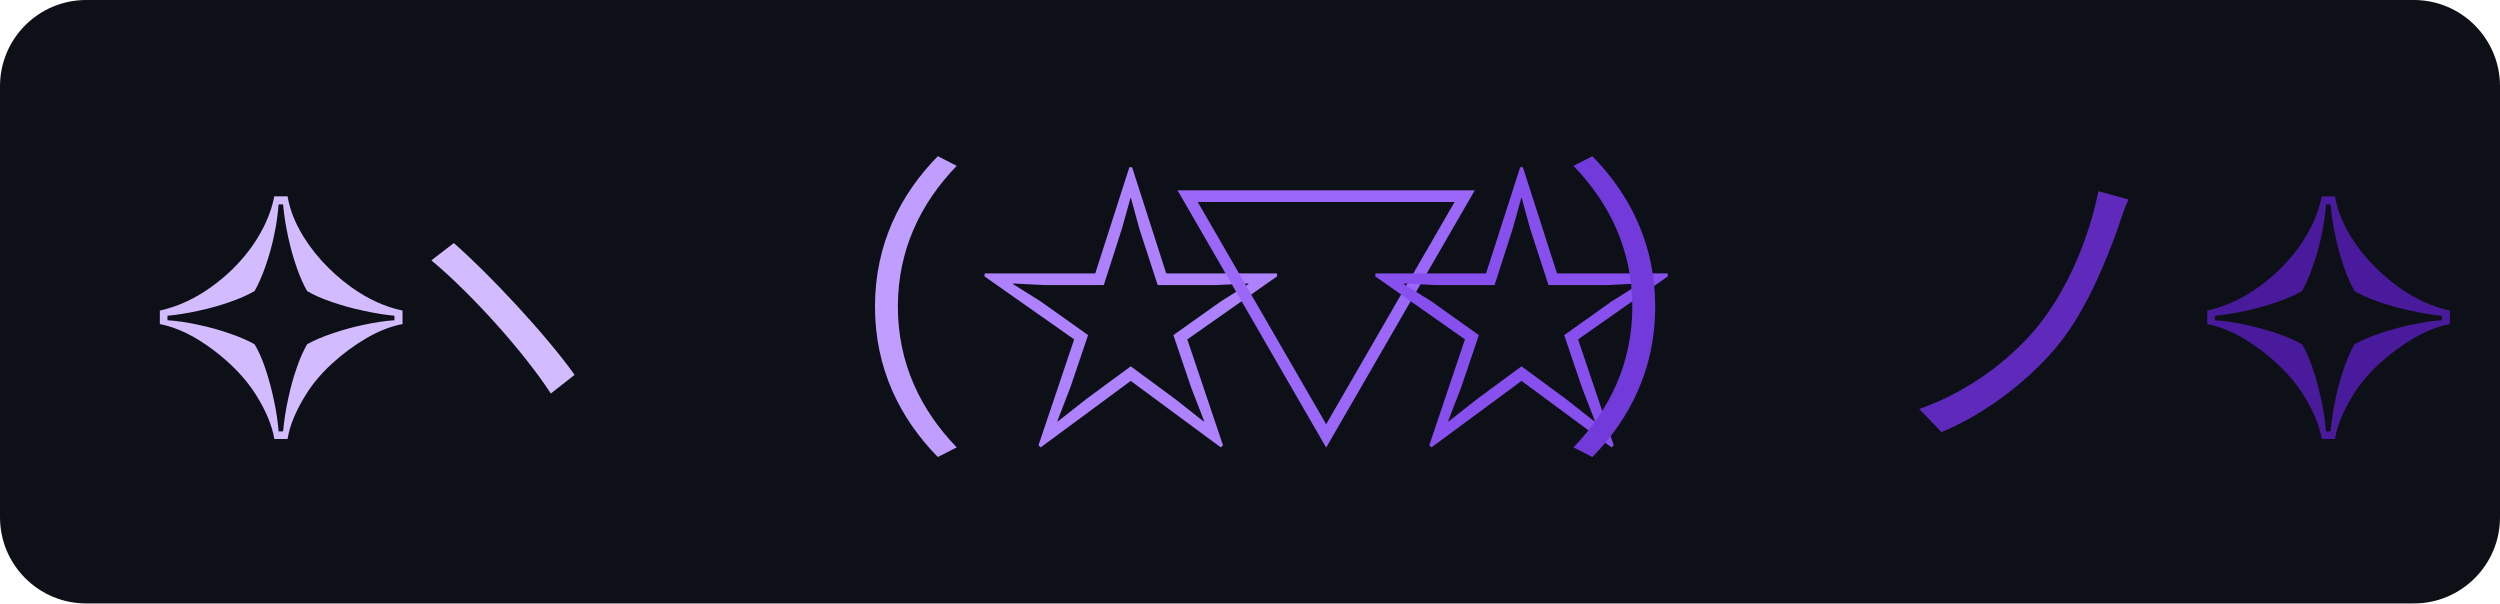
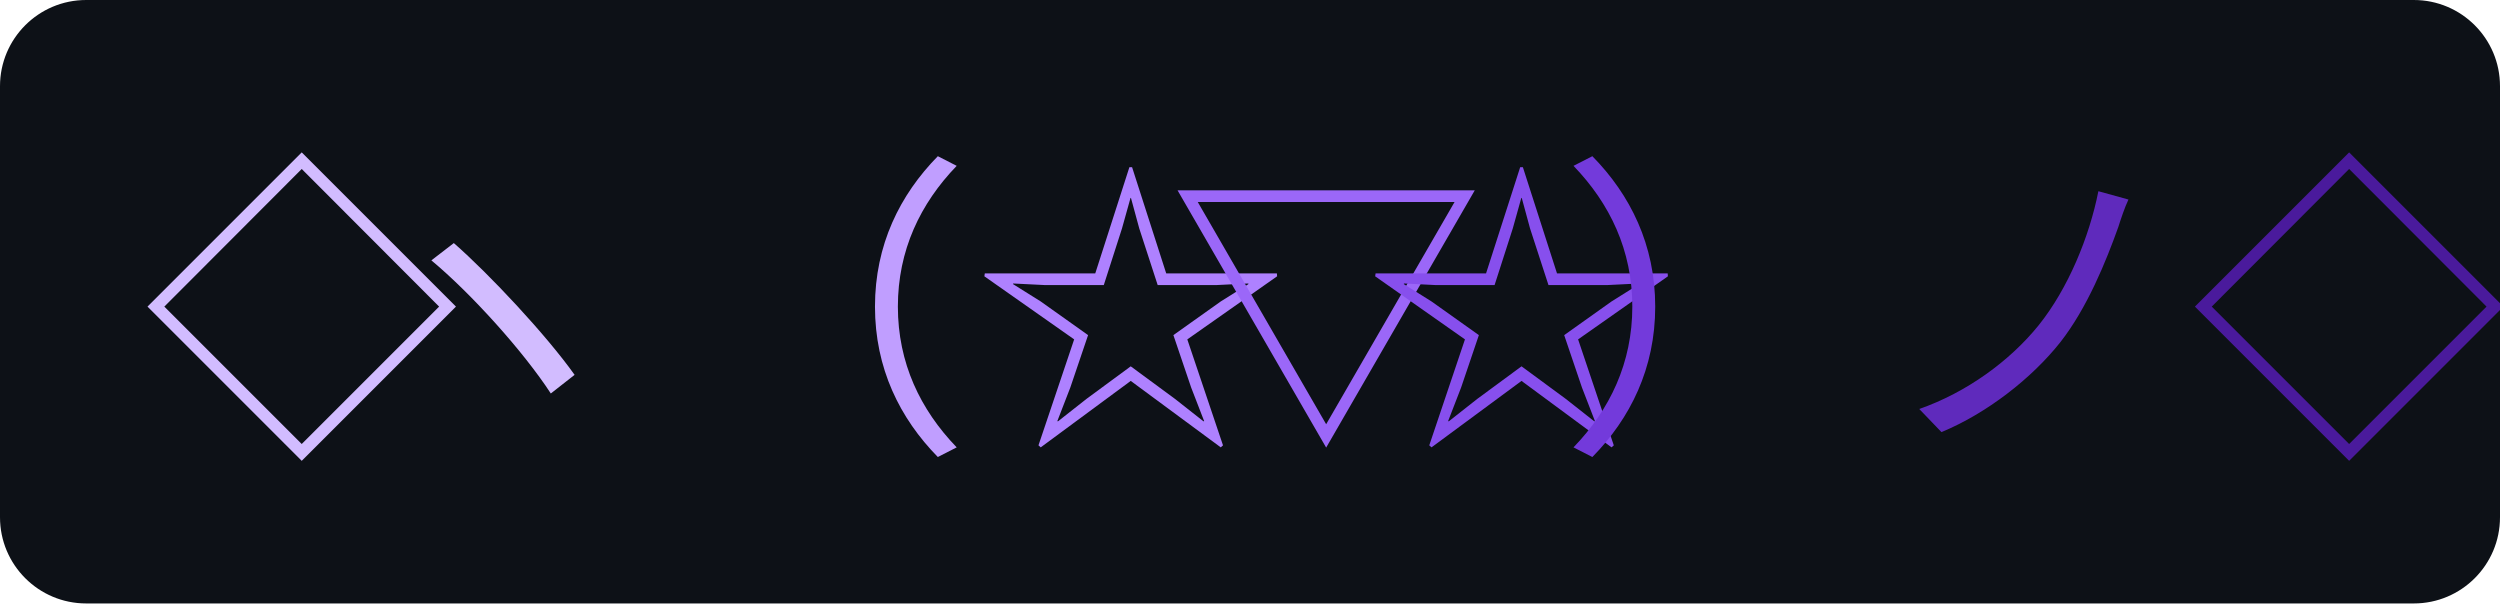
<svg xmlns="http://www.w3.org/2000/svg" width="174" height="42" viewBox="0 0 174 42" role="img">
  <rect width="100%" height="100%" rx="6" fill="#0d1117" />
  <g font-family="'Segoe UI Symbol','Malgun Gothic','Noto Sans CJK KR','Apple SD Gothic Neo','Noto Sans Symbols 2','DejaVu Sans',monospace" font-size="22" dominant-baseline="middle">
-     <text x="10.0" y="22.0" fill="#d2bcff">✧</text>
+     <text x="10.0" y="22.0" fill="#d2bcff">◇</text>
    <text x="23.6" y="22.0" fill="#d2bcff">ヽ</text>
    <text x="45.6" y="22.0" fill="#c09eff">（</text>
    <text x="67.7" y="22.0" fill="#ae81ff">☆</text>
    <text x="81.3" y="22.0" fill="#9b67f8">▽</text>
    <text x="94.9" y="22.0" fill="#874fed">☆</text>
    <text x="108.5" y="22.0" fill="#733adb">）</text>
    <text x="130.5" y="22.0" fill="#5f2abc">ノ</text>
-     <text x="152.5" y="22.0" fill="#4a1a9c">✧</text>
+     <text x="152.5" y="22.0" fill="#4a1a9c">◇</text>
  </g>
</svg>
